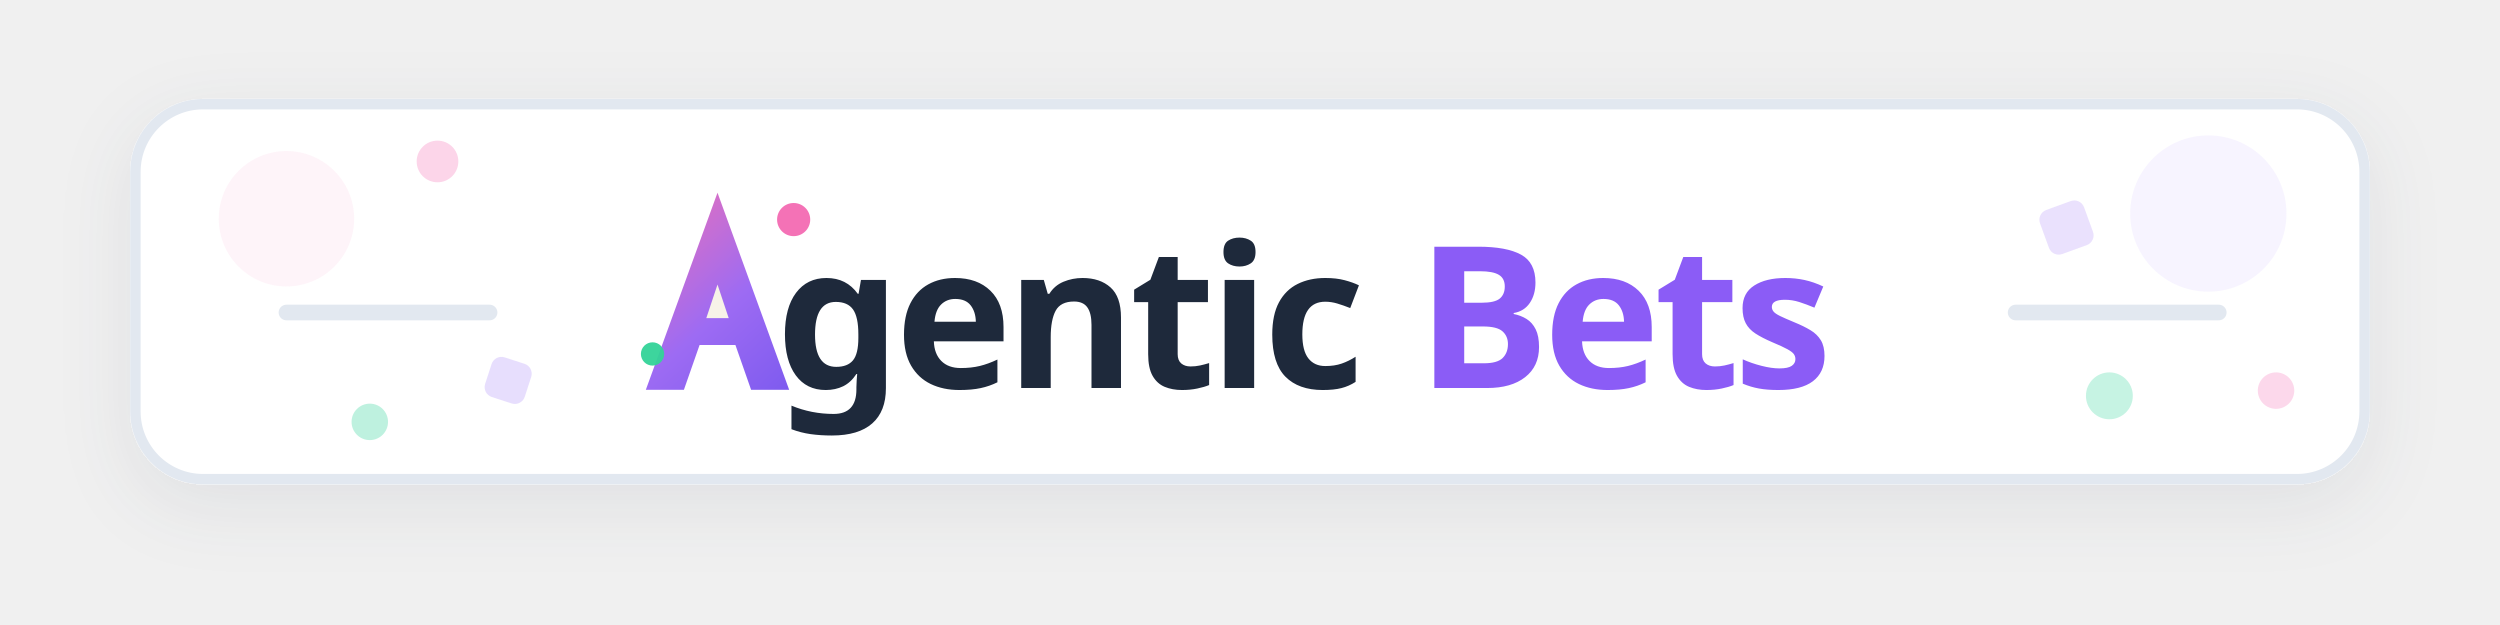
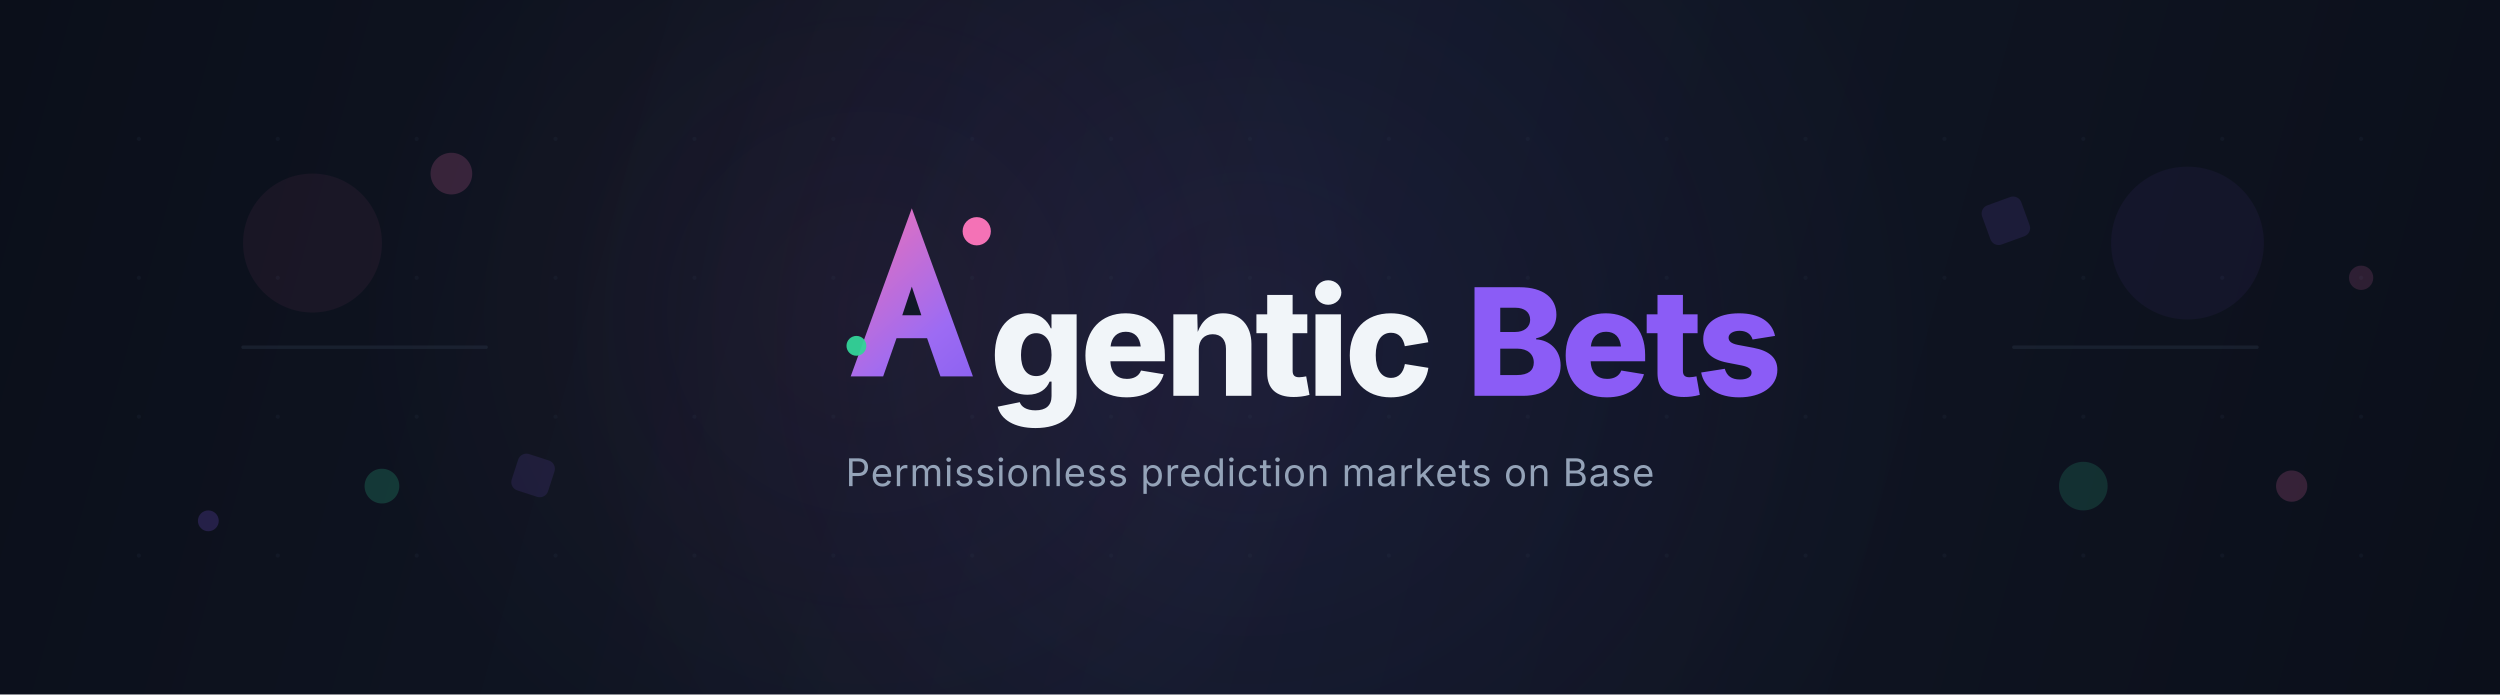
- <svg xmlns="http://www.w3.org/2000/svg" width="960" height="240" viewBox="0 0 960 240" fill="none">
+ <svg xmlns="http://www.w3.org/2000/svg" width="1440" height="400" viewBox="0 0 1440 400" fill="none">
  <defs>
-     <linearGradient id="agentic-bets-wordmark-a-fill-v6" x1="0" y1="0" x2="40" y2="44" gradientUnits="userSpaceOnUse">
+     <linearGradient id="bg-grad" x1="0" y1="0" x2="1440" y2="400" gradientUnits="userSpaceOnUse">
+       <stop stop-color="#0B0F1A" />
+       <stop offset="0.5" stop-color="#111827" />
+       <stop offset="1" stop-color="#0B0F1A" />
+     </linearGradient>
+     <linearGradient id="a-fill" x1="0" y1="0" x2="50" y2="56" gradientUnits="userSpaceOnUse">
      <stop stop-color="#EF71B5" />
      <stop offset="0.52" stop-color="#9D6BF3" />
      <stop offset="1" stop-color="#7757EE" />
    </linearGradient>
-     <filter id="card-shadow-v6" x="22" y="18" width="916" height="204" filterUnits="userSpaceOnUse" color-interpolation-filters="sRGB">
-       <feFlood flood-opacity="0" result="BackgroundImageFix" />
-       <feColorMatrix in="SourceAlpha" type="matrix" values="0 0 0 0 0 0 0 0 0 0 0 0 0 0 0 0 0 0 127 0" result="hardAlpha" />
-       <feOffset dy="8" />
-       <feGaussianBlur stdDeviation="14" />
-       <feComposite in2="hardAlpha" operator="out" />
-       <feColorMatrix type="matrix" values="0 0 0 0 0.122 0 0 0 0 0.165 0 0 0 0 0.267 0 0 0 0.08 0" />
-       <feBlend mode="normal" in2="BackgroundImageFix" result="effect1_dropShadow_0_1" />
-       <feBlend mode="normal" in="SourceGraphic" in2="effect1_dropShadow_0_1" result="shape" />
-     </filter>
+     <linearGradient id="accent-line" x1="0" y1="0" x2="200" y2="0" gradientUnits="userSpaceOnUse">
+       <stop stop-color="#7757EE" stop-opacity="0" />
+       <stop offset="0.5" stop-color="#9D6BF3" />
+       <stop offset="1" stop-color="#7757EE" stop-opacity="0" />
+     </linearGradient>
+     <radialGradient id="glow-purple" cx="720" cy="200" r="400" gradientUnits="userSpaceOnUse">
+       <stop stop-color="#8B5CF6" stop-opacity="0.08" />
+       <stop offset="1" stop-color="#8B5CF6" stop-opacity="0" />
+     </radialGradient>
+     <radialGradient id="glow-pink" cx="500" cy="180" r="300" gradientUnits="userSpaceOnUse">
+       <stop stop-color="#F472B6" stop-opacity="0.05" />
+       <stop offset="1" stop-color="#F472B6" stop-opacity="0" />
+     </radialGradient>
  </defs>
-   <g filter="url(#card-shadow-v6)">
-     <rect x="50" y="38" width="860" height="148" rx="28" fill="#FFFFFF" />
-     <rect x="52" y="40" width="856" height="144" rx="26" stroke="#E2E8F0" stroke-width="4" />
+   <rect width="1440" height="400" fill="url(#bg-grad)" />
+   <rect width="1440" height="400" fill="url(#glow-purple)" />
+   <rect width="1440" height="400" fill="url(#glow-pink)" />
+   <g fill="#334155" fill-opacity="0.15">
+     <circle cx="80" cy="80" r="1.2" />
+     <circle cx="160" cy="80" r="1.2" />
+     <circle cx="240" cy="80" r="1.2" />
+     <circle cx="320" cy="80" r="1.2" />
+     <circle cx="400" cy="80" r="1.2" />
+     <circle cx="480" cy="80" r="1.2" />
+     <circle cx="560" cy="80" r="1.2" />
+     <circle cx="640" cy="80" r="1.2" />
+     <circle cx="720" cy="80" r="1.2" />
+     <circle cx="800" cy="80" r="1.2" />
+     <circle cx="880" cy="80" r="1.2" />
+     <circle cx="960" cy="80" r="1.2" />
+     <circle cx="1040" cy="80" r="1.2" />
+     <circle cx="1120" cy="80" r="1.2" />
+     <circle cx="1200" cy="80" r="1.2" />
+     <circle cx="1280" cy="80" r="1.2" />
+     <circle cx="1360" cy="80" r="1.2" />
+     <circle cx="80" cy="160" r="1.2" />
+     <circle cx="160" cy="160" r="1.2" />
+     <circle cx="240" cy="160" r="1.2" />
+     <circle cx="320" cy="160" r="1.2" />
+     <circle cx="400" cy="160" r="1.2" />
+     <circle cx="480" cy="160" r="1.2" />
+     <circle cx="560" cy="160" r="1.2" />
+     <circle cx="640" cy="160" r="1.2" />
+     <circle cx="720" cy="160" r="1.2" />
+     <circle cx="800" cy="160" r="1.2" />
+     <circle cx="880" cy="160" r="1.2" />
+     <circle cx="960" cy="160" r="1.2" />
+     <circle cx="1040" cy="160" r="1.2" />
+     <circle cx="1120" cy="160" r="1.2" />
+     <circle cx="1200" cy="160" r="1.2" />
+     <circle cx="1280" cy="160" r="1.2" />
+     <circle cx="1360" cy="160" r="1.2" />
+     <circle cx="80" cy="240" r="1.2" />
+     <circle cx="160" cy="240" r="1.2" />
+     <circle cx="240" cy="240" r="1.2" />
+     <circle cx="320" cy="240" r="1.2" />
+     <circle cx="400" cy="240" r="1.2" />
+     <circle cx="480" cy="240" r="1.2" />
+     <circle cx="560" cy="240" r="1.2" />
+     <circle cx="640" cy="240" r="1.2" />
+     <circle cx="720" cy="240" r="1.2" />
+     <circle cx="800" cy="240" r="1.2" />
+     <circle cx="880" cy="240" r="1.2" />
+     <circle cx="960" cy="240" r="1.2" />
+     <circle cx="1040" cy="240" r="1.2" />
+     <circle cx="1120" cy="240" r="1.2" />
+     <circle cx="1200" cy="240" r="1.2" />
+     <circle cx="1280" cy="240" r="1.2" />
+     <circle cx="1360" cy="240" r="1.2" />
+     <circle cx="80" cy="320" r="1.2" />
+     <circle cx="160" cy="320" r="1.2" />
+     <circle cx="240" cy="320" r="1.2" />
+     <circle cx="320" cy="320" r="1.2" />
+     <circle cx="400" cy="320" r="1.2" />
+     <circle cx="480" cy="320" r="1.2" />
+     <circle cx="560" cy="320" r="1.2" />
+     <circle cx="640" cy="320" r="1.2" />
+     <circle cx="720" cy="320" r="1.2" />
+     <circle cx="800" cy="320" r="1.2" />
+     <circle cx="880" cy="320" r="1.2" />
+     <circle cx="960" cy="320" r="1.2" />
+     <circle cx="1040" cy="320" r="1.2" />
+     <circle cx="1120" cy="320" r="1.2" />
+     <circle cx="1200" cy="320" r="1.2" />
+     <circle cx="1280" cy="320" r="1.2" />
+     <circle cx="1360" cy="320" r="1.2" />
  </g>
-   <circle cx="110" cy="84" r="26" fill="#F472B6" fill-opacity="0.08" />
-   <circle cx="168" cy="62" r="8" fill="#F472B6" fill-opacity="0.3" />
-   <circle cx="142" cy="162" r="7" fill="#34D399" fill-opacity="0.32" />
-   <rect x="190" y="136" width="16" height="16" rx="4" transform="rotate(18 190 136)" fill="#8B5CF6" fill-opacity="0.2" />
-   <circle cx="848" cy="82" r="30" fill="#8B5CF6" fill-opacity="0.07" />
-   <circle cx="810" cy="152" r="9" fill="#34D399" fill-opacity="0.28" />
-   <circle cx="874" cy="150" r="7" fill="#F472B6" fill-opacity="0.28" />
-   <rect x="782" y="82" width="18" height="18" rx="4" transform="rotate(-20 782 82)" fill="#8B5CF6" fill-opacity="0.18" />
-   <path d="M110 120H188" stroke="#E2E8F0" stroke-width="6" stroke-linecap="round" />
-   <path d="M774 120H852" stroke="#E2E8F0" stroke-width="6" stroke-linecap="round" />
-   <g transform="translate(248 74) scale(1.72)">
-     <path d="M16 0L32 44H23.5L20 34H12L8.5 44H0L16 0Z" fill="url(#agentic-bets-wordmark-a-fill-v6)" />
-     <path d="M13.5 28H18.5L16 20.5L13.5 28Z" fill="#F7F3E8" />
+   <circle cx="180" cy="140" r="40" fill="#F472B6" fill-opacity="0.06" />
+   <circle cx="260" cy="100" r="12" fill="#F472B6" fill-opacity="0.18" />
+   <circle cx="220" cy="280" r="10" fill="#34D399" fill-opacity="0.2" />
+   <rect x="300" y="260" width="22" height="22" rx="5" transform="rotate(18 300 260)" fill="#8B5CF6" fill-opacity="0.12" />
+   <circle cx="120" cy="300" r="6" fill="#8B5CF6" fill-opacity="0.2" />
+   <path d="M140 200H280" stroke="#334155" stroke-width="2" stroke-linecap="round" stroke-opacity="0.3" />
+   <circle cx="1260" cy="140" r="44" fill="#8B5CF6" fill-opacity="0.06" />
+   <circle cx="1200" cy="280" r="14" fill="#34D399" fill-opacity="0.16" />
+   <circle cx="1320" cy="280" r="9" fill="#F472B6" fill-opacity="0.18" />
+   <rect x="1140" y="120" width="24" height="24" rx="5" transform="rotate(-20 1140 120)" fill="#8B5CF6" fill-opacity="0.12" />
+   <circle cx="1360" cy="160" r="7" fill="#F472B6" fill-opacity="0.15" />
+   <path d="M1160 200H1300" stroke="#334155" stroke-width="2" stroke-linecap="round" stroke-opacity="0.3" />
+   <g transform="translate(490 120) scale(2.2)">
+     <path d="M16 0L32 44H23.5L20 34H12L8.5 44H0L16 0Z" fill="url(#a-fill)" />
+     <path d="M13.5 28H18.5L16 20.5L13.5 28Z" fill="#111827" />
    <circle cx="33" cy="6" r="3.7" fill="#F472B6" />
    <circle cx="1.5" cy="36" r="2.6" fill="#34D399" fill-opacity="0.95" />
  </g>
-   <text x="298" y="149" font-family="Outfit, system-ui, sans-serif" font-size="76" font-weight="800" letter-spacing="-2.4">
-     <tspan fill="#1E293B">gentic </tspan>
+   <text x="570" y="228" font-family="system-ui, -apple-system, sans-serif" font-size="86" font-weight="800" letter-spacing="-2.8">
+     <tspan fill="#F1F5F9">gentic </tspan>
    <tspan fill="#8B5CF6">Bets</tspan>
  </text>
+   <text x="720" y="280" font-family="system-ui, -apple-system, sans-serif" font-size="22" font-weight="400" fill="#94A3B8" text-anchor="middle" letter-spacing="0.5">
+     Permissionless prediction markets on Base
+   </text>
+   <rect x="570" y="300" width="300" height="2" rx="1" fill="url(#accent-line)" />
</svg>
